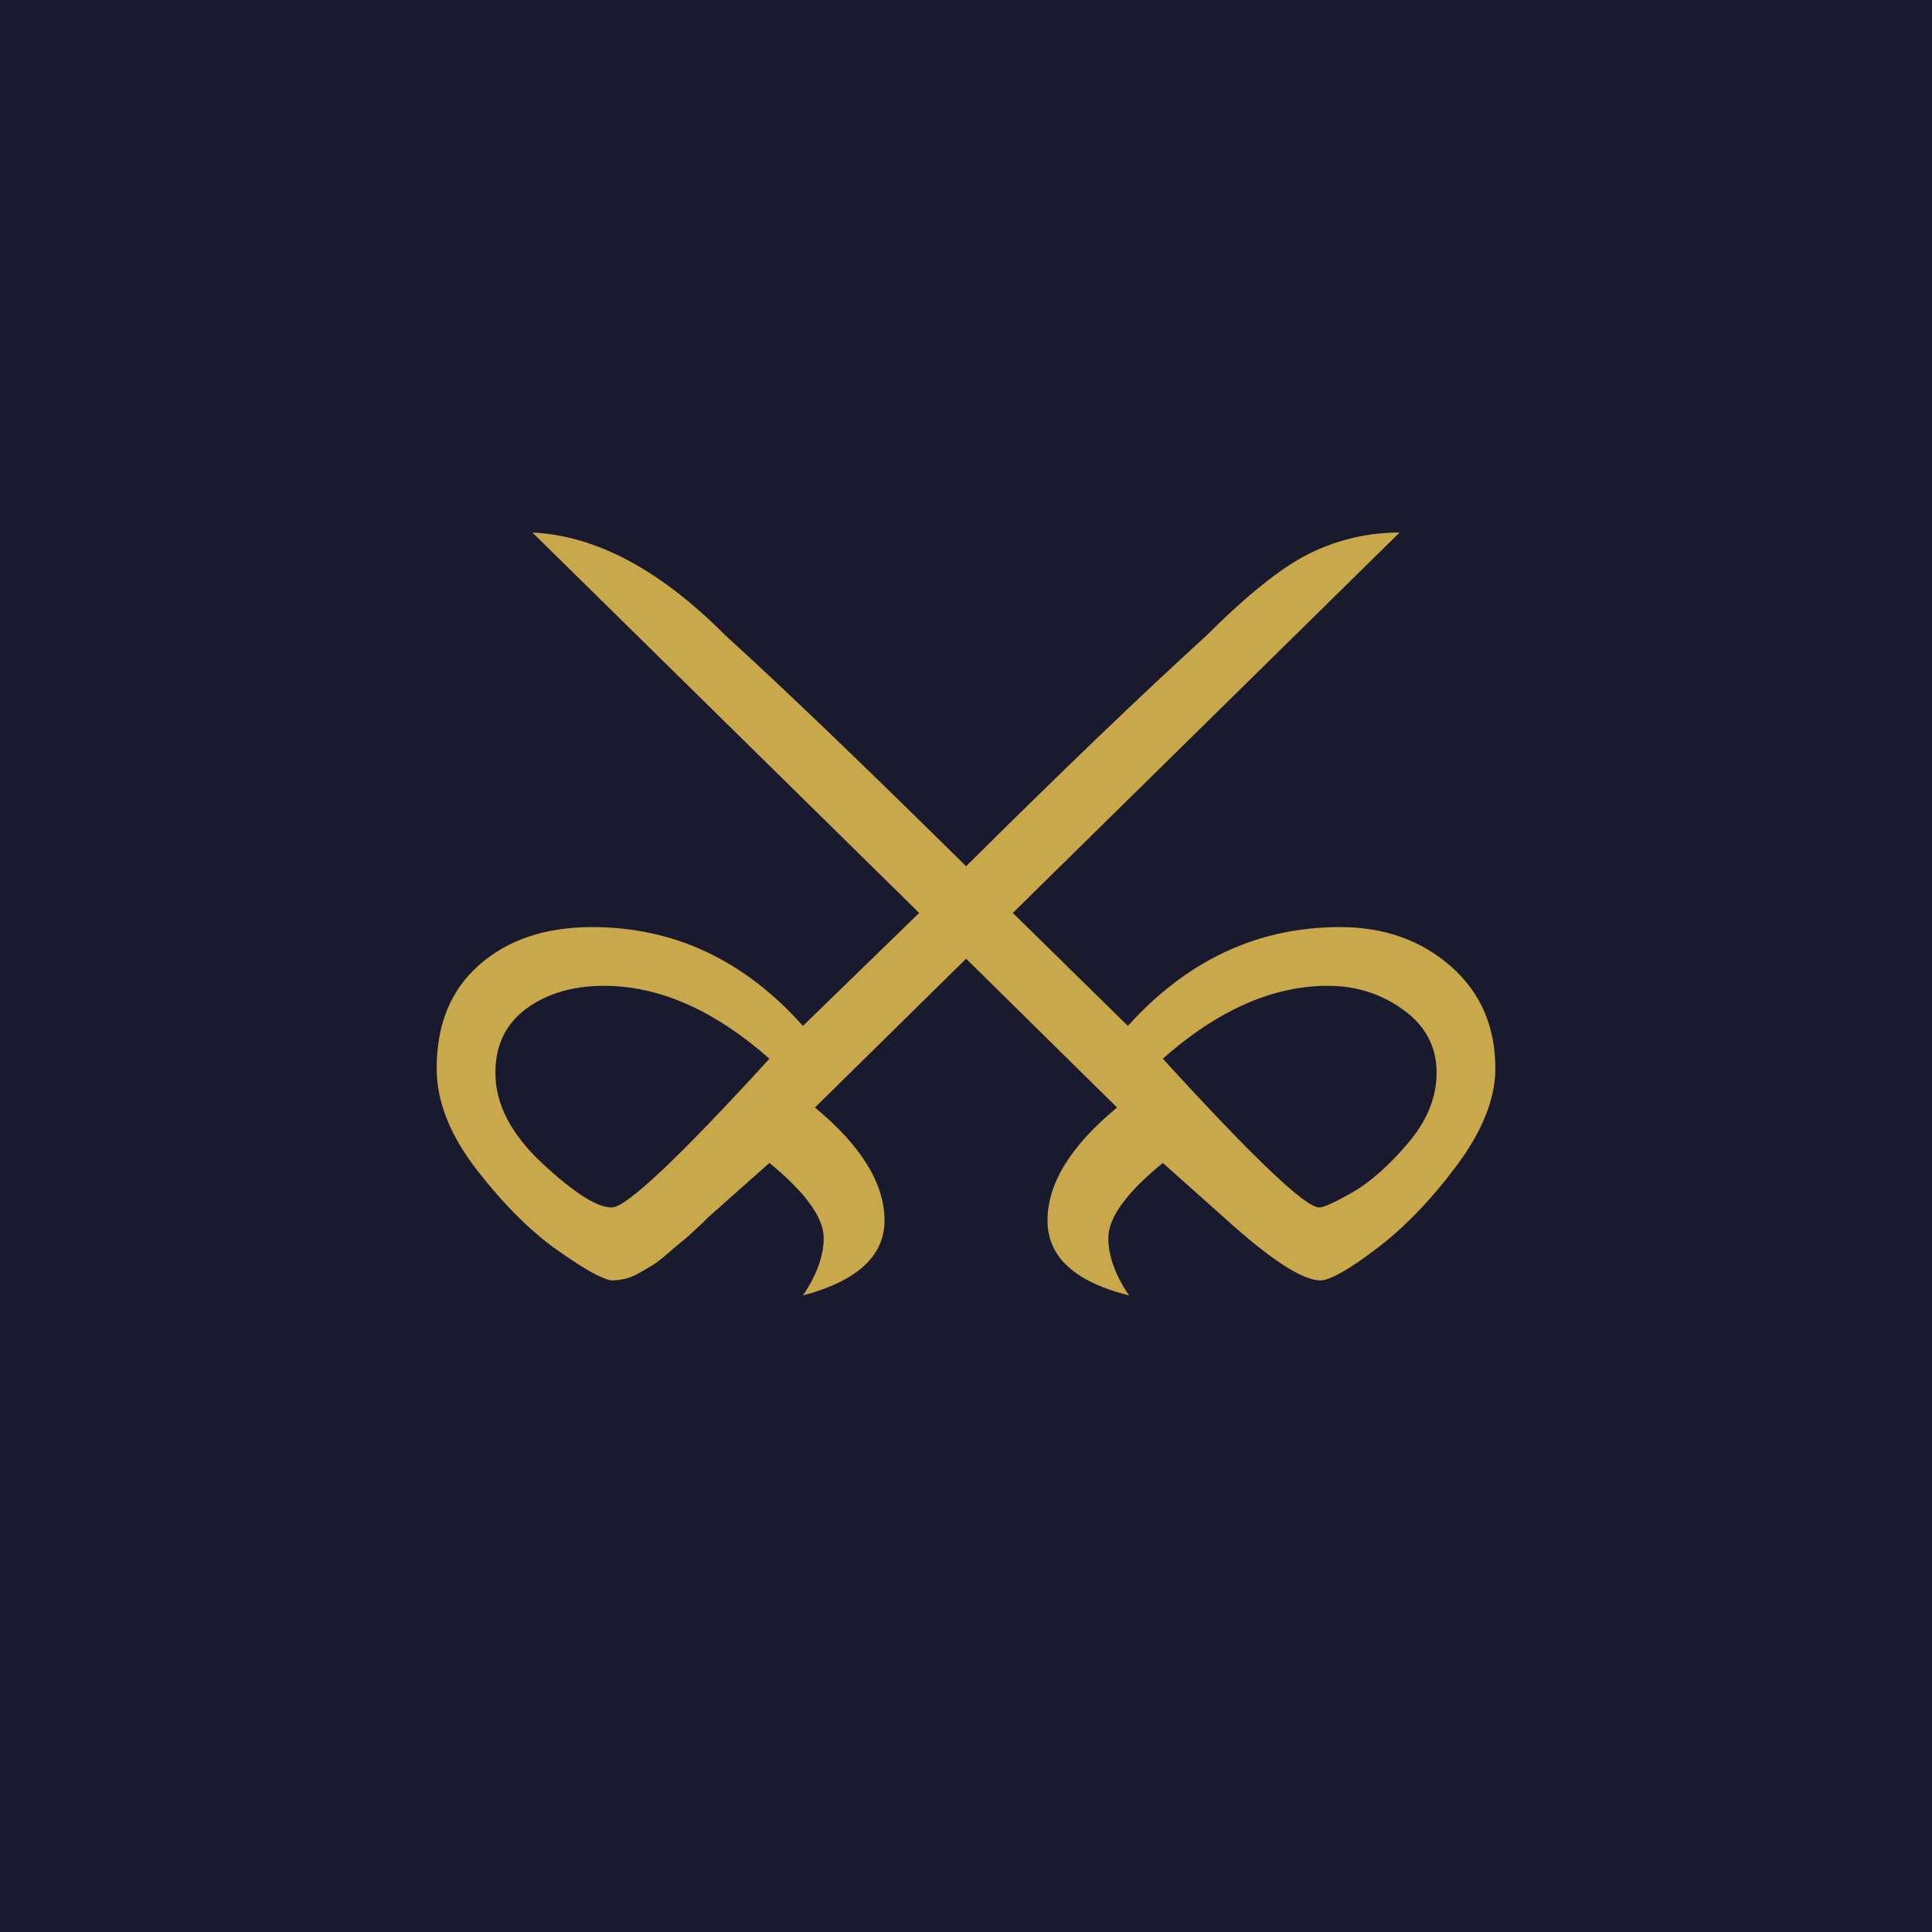
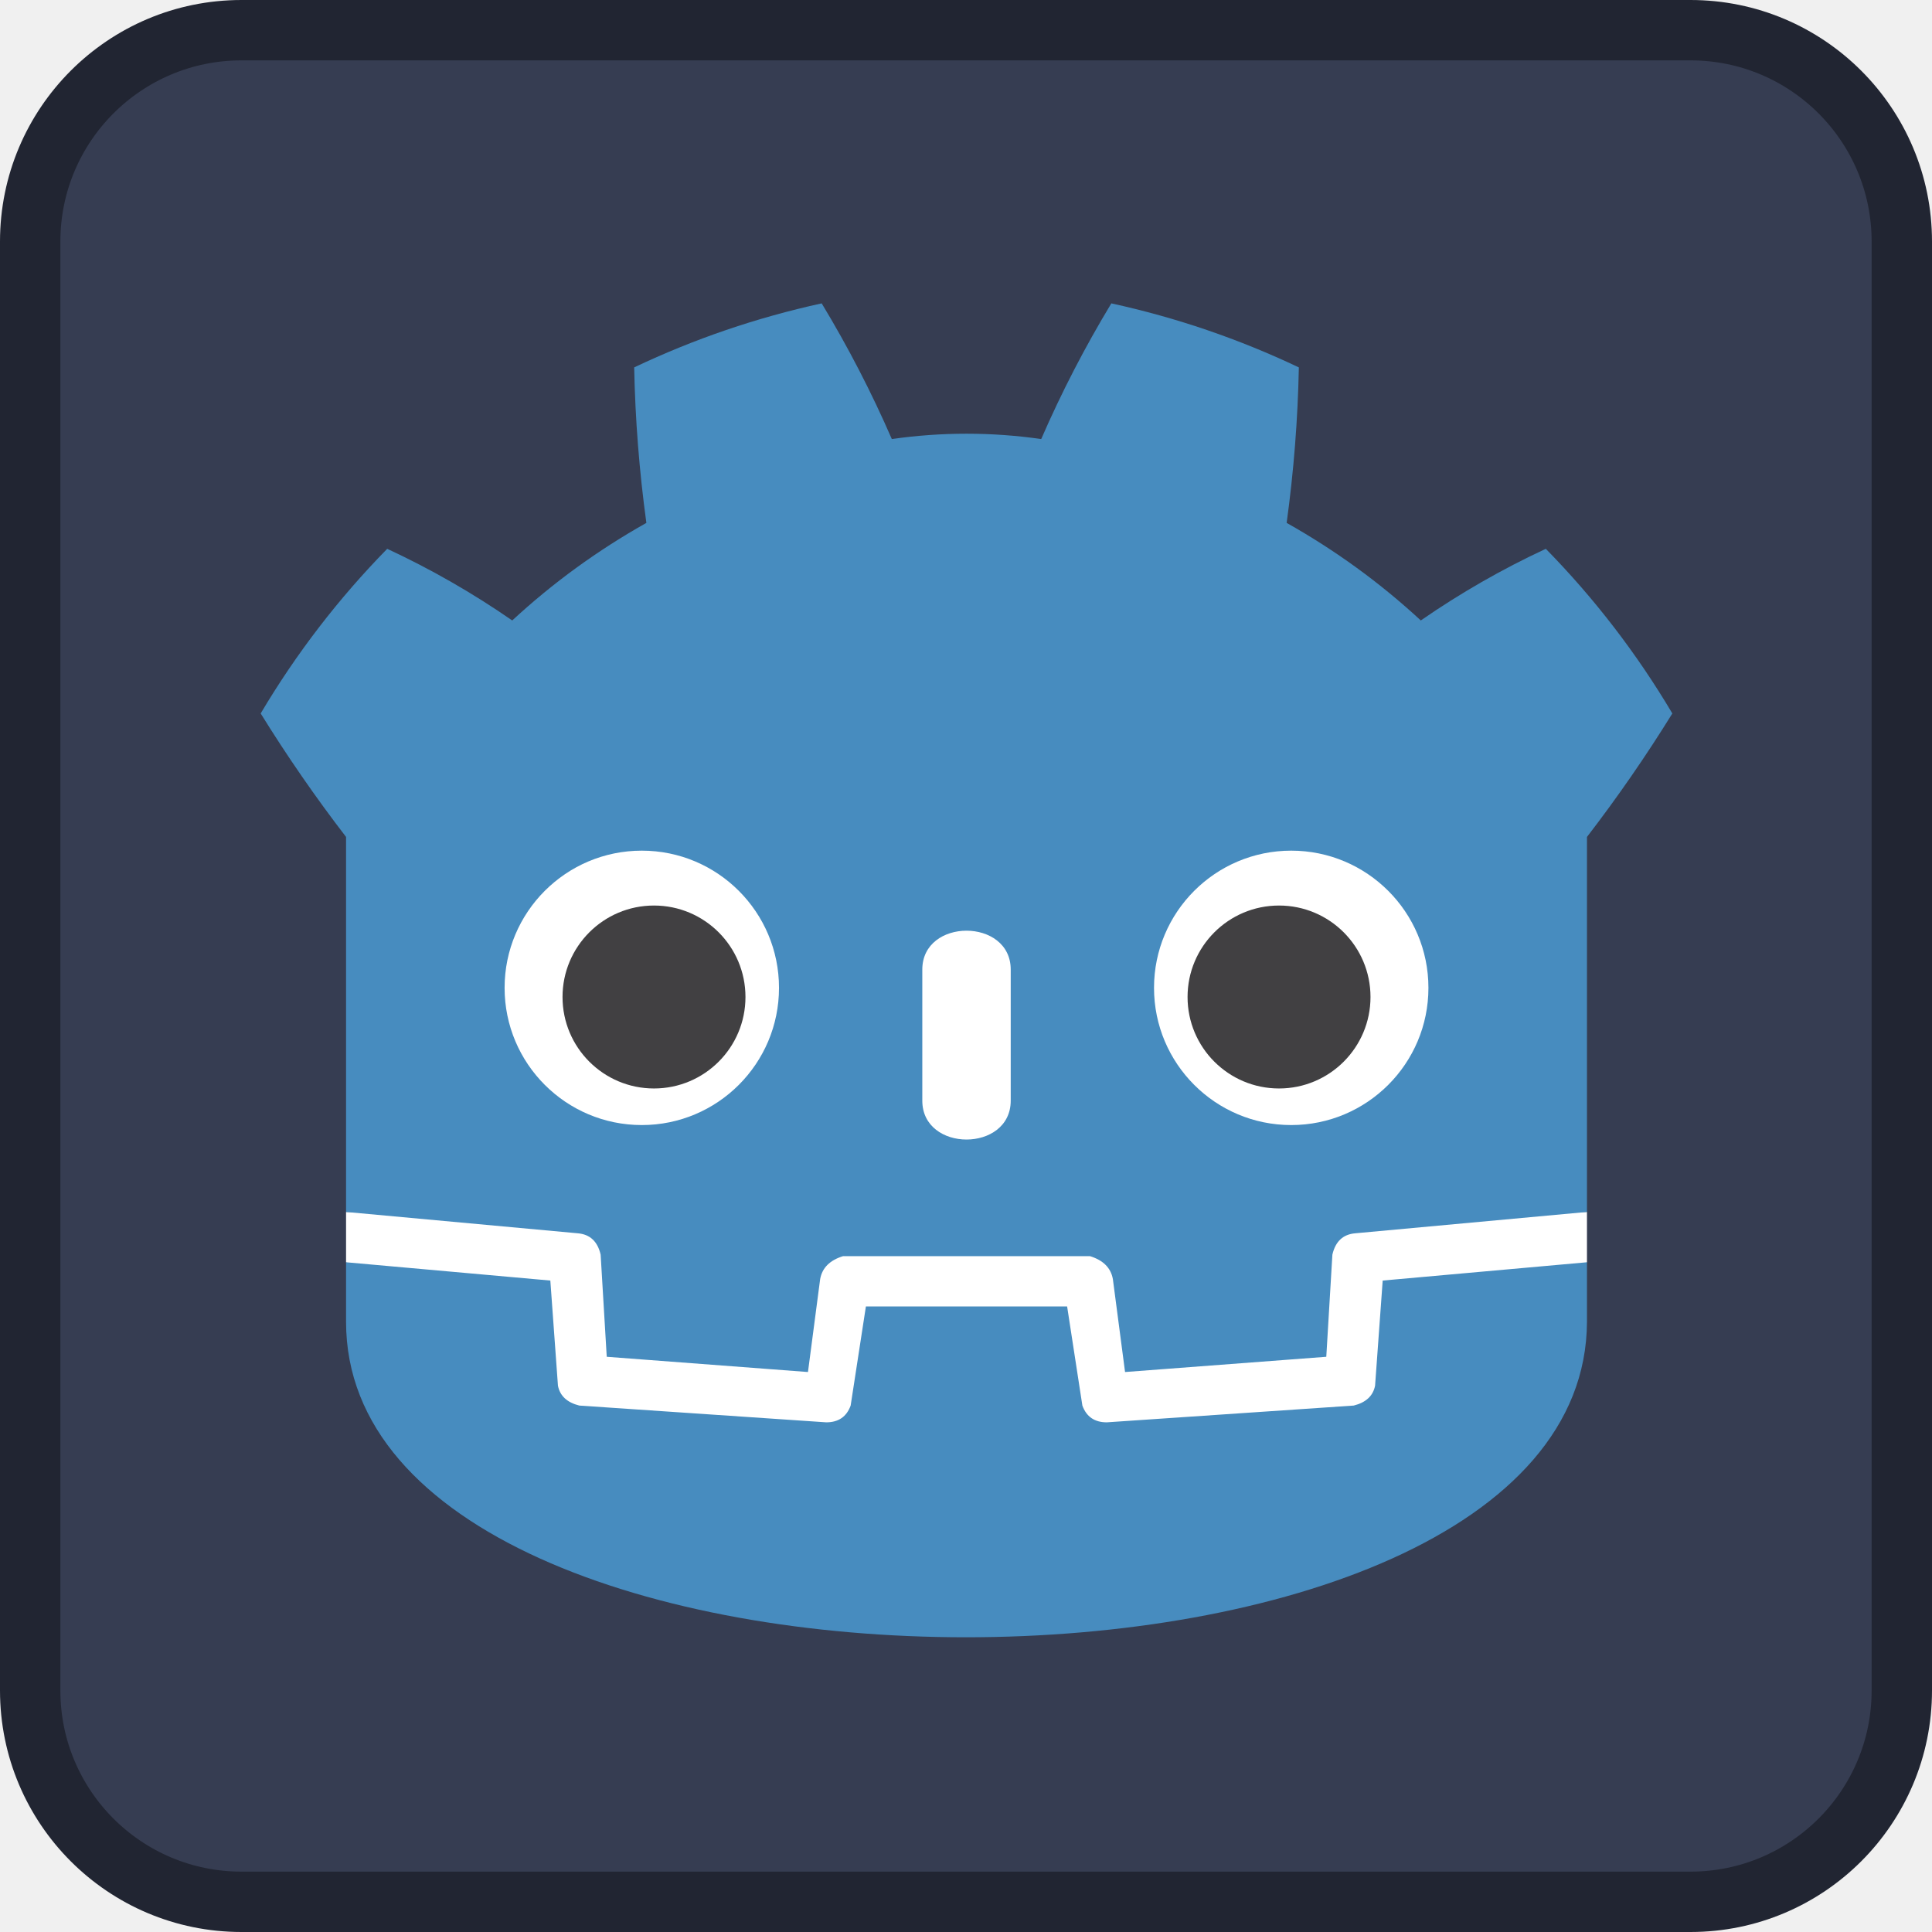
- <svg xmlns="http://www.w3.org/2000/svg" width="128" height="128" viewBox="0 0 128 128">
-   <rect width="128" height="128" fill="#1a1a2e" />
-   <text x="64" y="80" font-size="72" text-anchor="middle" fill="#c8a84b" font-family="serif">⚔</text>
+ <svg xmlns="http://www.w3.org/2000/svg" width="128" height="128">
+   <rect width="124" height="124" x="2" y="2" fill="#363d52" stroke="#212532" stroke-width="4" rx="14" />
+   <g fill="#fff" transform="translate(12.322 12.322)scale(.101)">
+     <path d="M105 673v33q407 354 814 0v-33z" />
+     <path fill="#478cbf" d="m105 673 152 14q12 1 15 14l4 67 132 10 8-61q2-11 15-15h162q13 4 15 15l8 61 132-10 4-67q3-13 15-14l152-14V427q30-39 56-81-35-59-83-108-43 20-82 47-40-37-88-64 7-51 8-102-59-28-123-42-26 43-46 89-49-7-98 0-20-46-46-89-64 14-123 42 1 51 8 102-48 27-88 64-39-27-82-47-48 49-83 108 26 42 56 81zm0 33v39c0 276 813 276 814 0v-39l-134 12-5 69q-2 10-14 13l-162 11q-12 0-16-11l-10-65H446l-10 65q-4 11-16 11l-162-11q-12-3-14-13l-5-69z" />
+     <path d="M483 600c0 34 58 34 58 0v-86c0-34-58-34-58 0z" />
+     <circle cx="725" cy="526" r="90" />
+     <circle cx="299" cy="526" r="90" />
+   </g>
+   <g fill="#414042" transform="translate(12.322 12.322)scale(.101)">
+     <circle cx="307" cy="532" r="60" />
+     <circle cx="717" cy="532" r="60" />
+   </g>
</svg>
